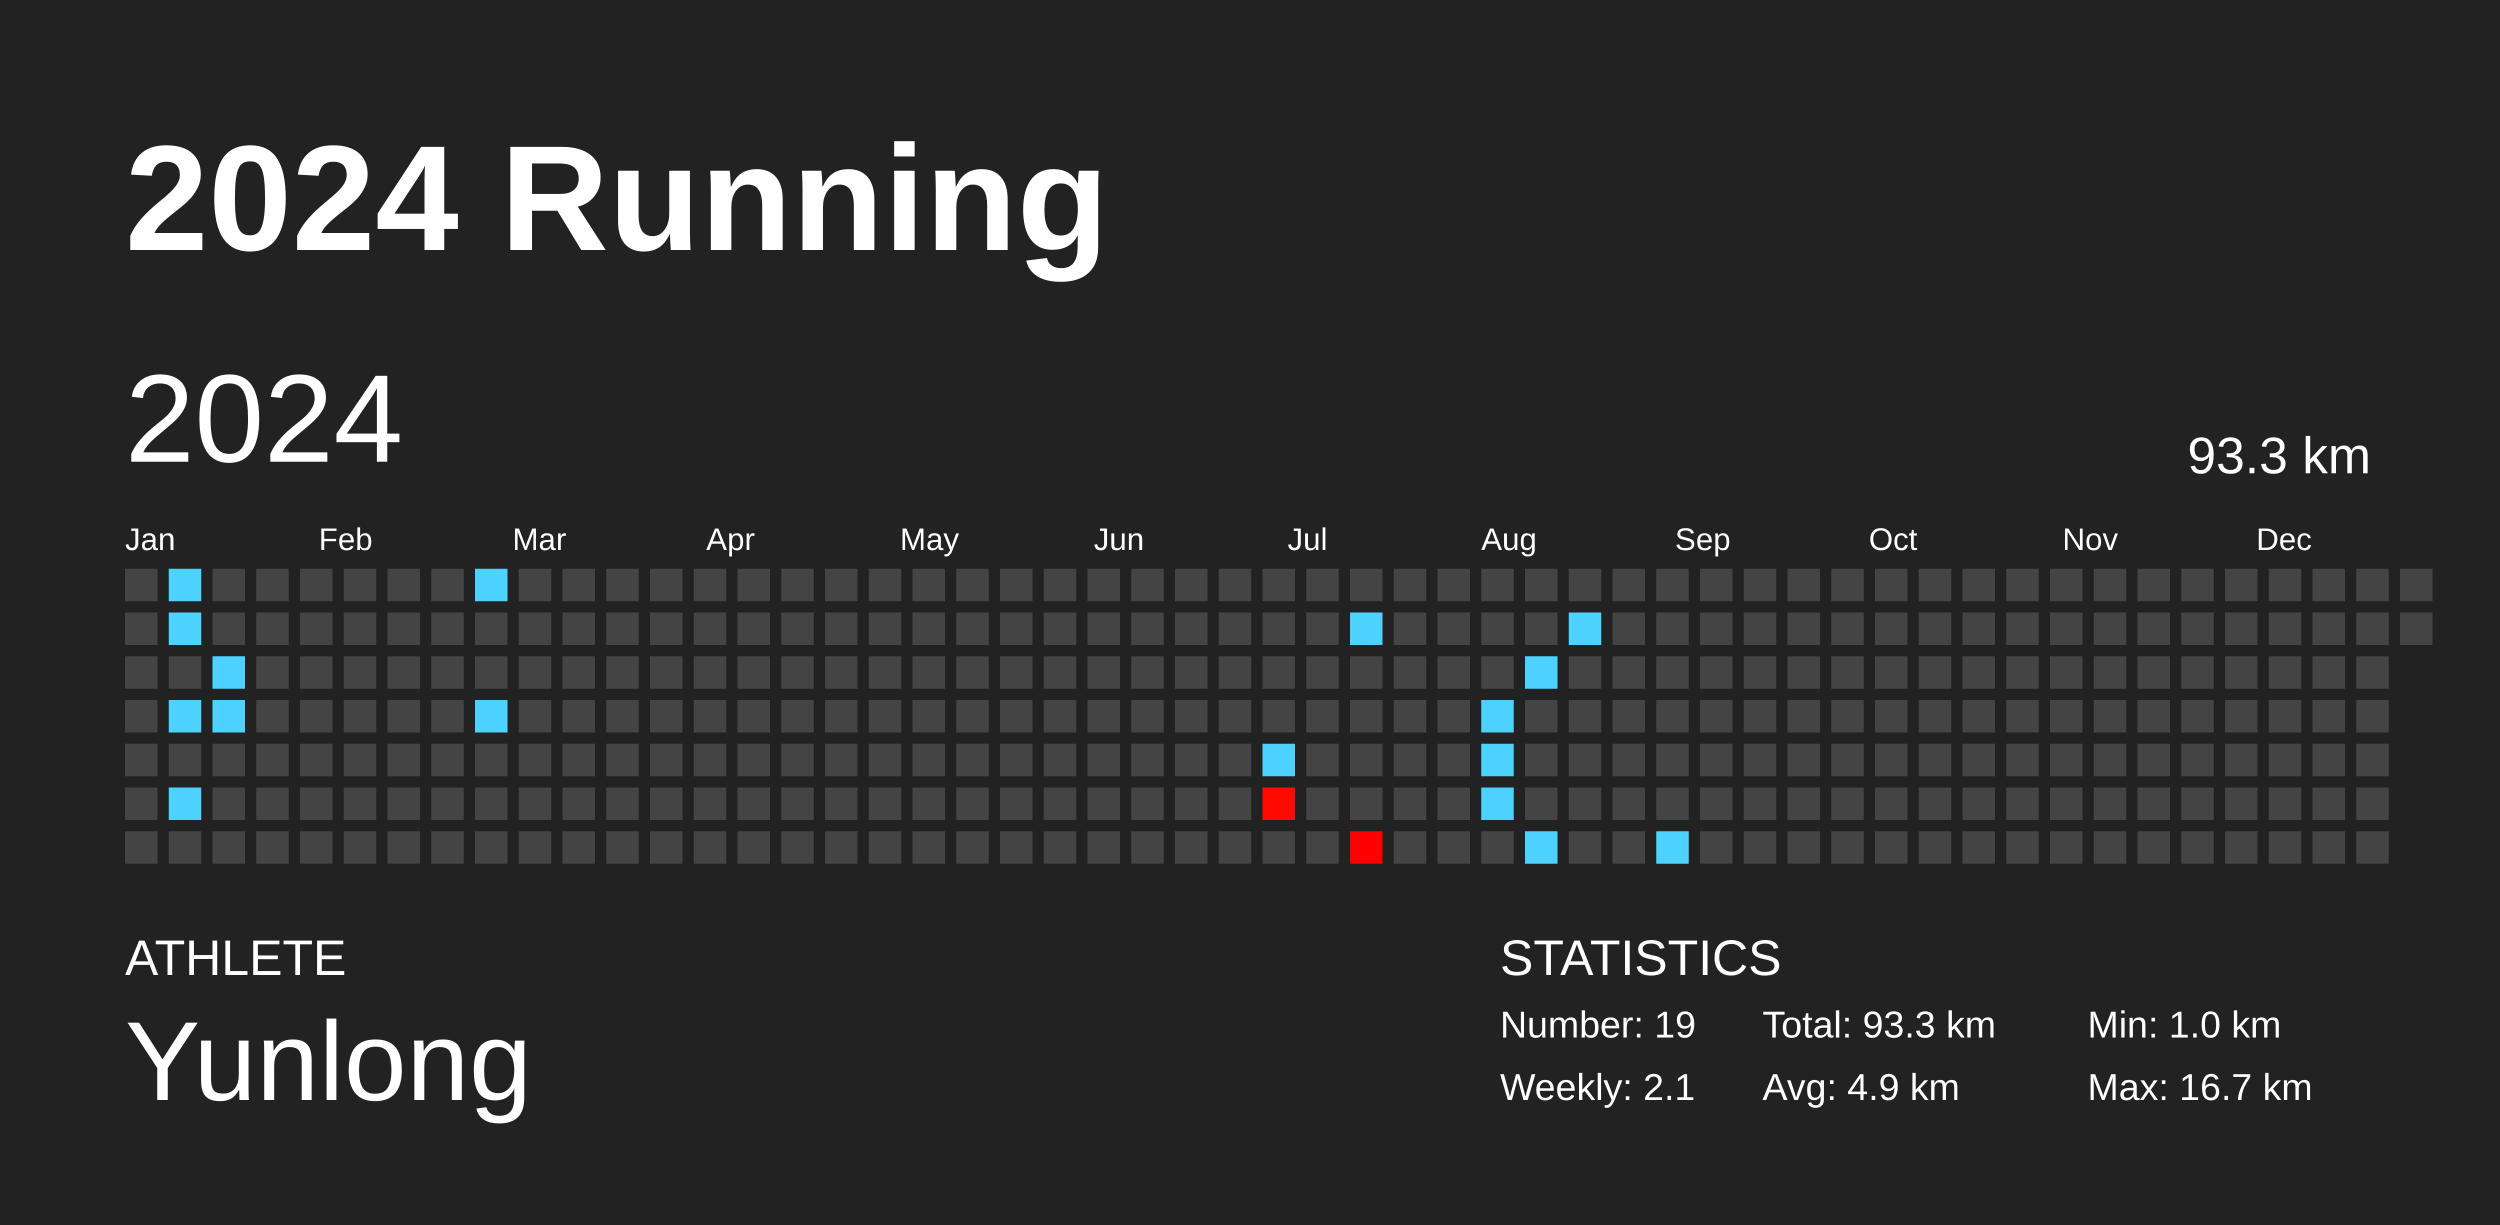
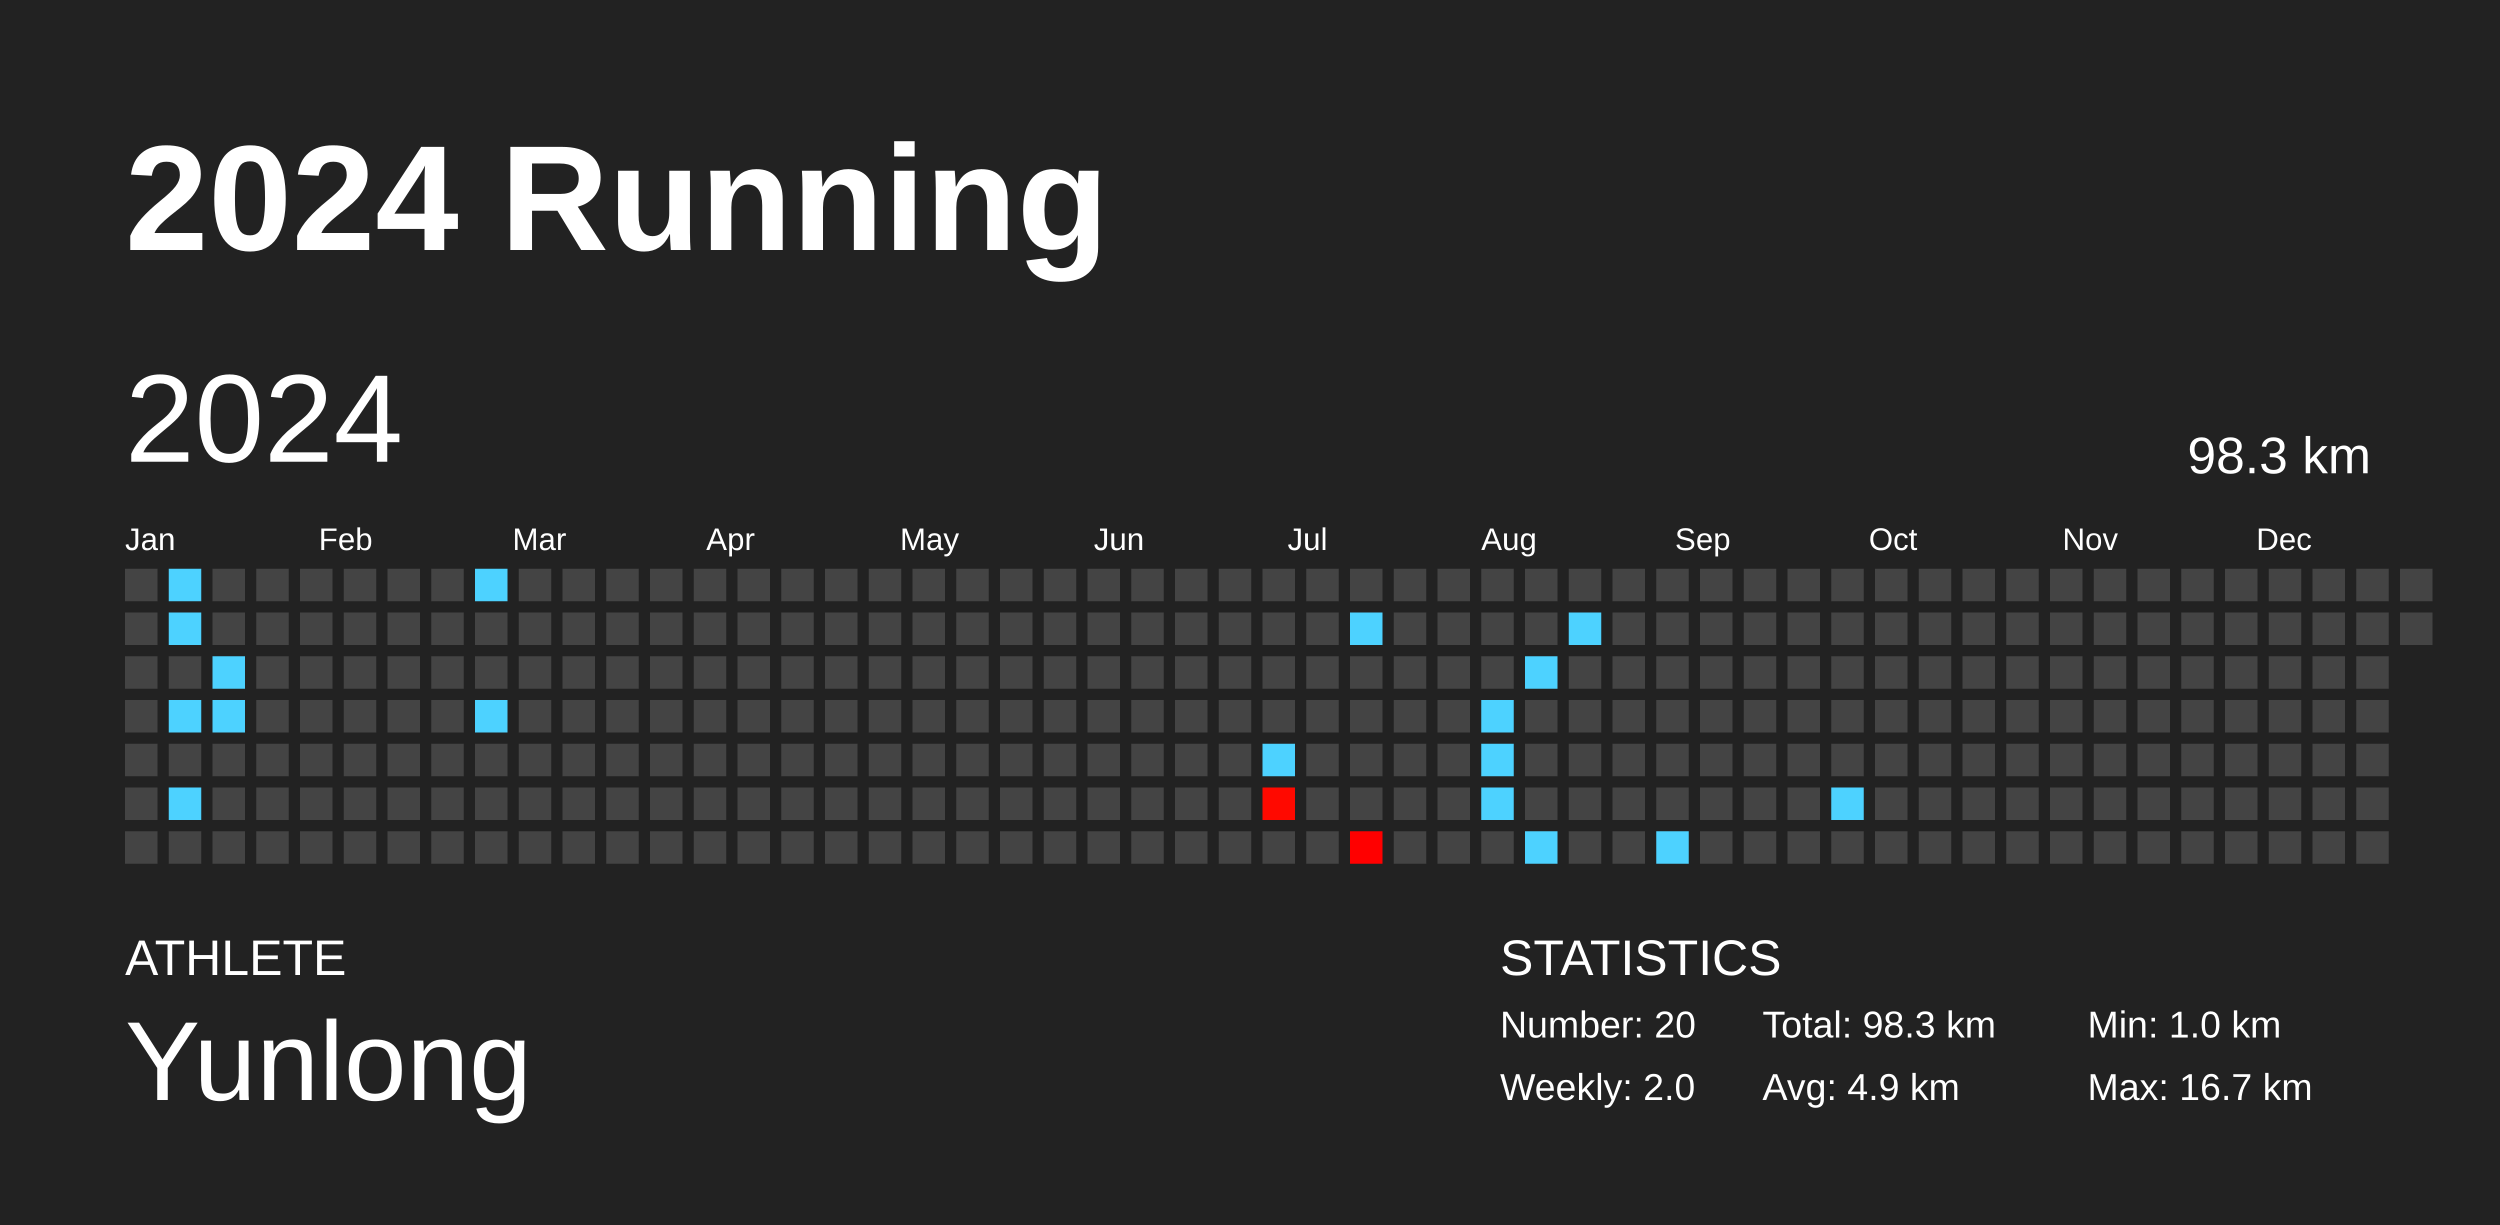
<svg xmlns="http://www.w3.org/2000/svg" baseProfile="full" height="98mm" version="1.1" viewBox="0,0,200,98" width="200mm">
  <defs />
  <rect fill="#222222" height="98" width="200" x="0" y="0" />
  <text fill="#FFFFFF" style="font-size:12px; font-family:Arial; font-weight:bold;" x="10" y="20">2024 Running</text>
  <text fill="#FFFFFF" style="font-size:4px; font-family:Arial" x="10" y="78">ATHLETE</text>
  <text fill="#FFFFFF" style="font-size:9px; font-family:Arial" x="10" y="88">Yunlong</text>
  <text fill="#FFFFFF" style="font-size:4px; font-family:Arial" x="120" y="78">STATISTICS</text>
-   <text fill="#FFFFFF" style="font-size:3px; font-family:Arial" x="120" y="83">Number: 19</text>
-   <text fill="#FFFFFF" style="font-size:3px; font-family:Arial" x="120" y="88">Weekly: 2.1</text>
-   <text fill="#FFFFFF" style="font-size:3px; font-family:Arial" x="141" y="83">Total: 93.3 km</text>
+   <text fill="#FFFFFF" style="font-size:3px; font-family:Arial" x="120" y="83">Number: 20</text>
+   <text fill="#FFFFFF" style="font-size:3px; font-family:Arial" x="120" y="88">Weekly: 2.0</text>
+   <text fill="#FFFFFF" style="font-size:3px; font-family:Arial" x="141" y="83">Total: 98.3 km</text>
  <text fill="#FFFFFF" style="font-size:3px; font-family:Arial" x="141" y="88">Avg: 4.9 km</text>
  <text fill="#FFFFFF" style="font-size:3px; font-family:Arial" x="167" y="83">Min: 1.0 km</text>
  <text fill="#FFFFFF" style="font-size:3px; font-family:Arial" x="167" y="88">Max: 16.7 km</text>
  <text dominant-baseline="hanging" fill="#FFFFFF" style="font-size:10.0px; font-family:Arial;" x="10" y="30">2024</text>
-   <text dominant-baseline="hanging" fill="#FFFFFF" style="font-size:4.125px; font-family:Arial;" x="175" y="35">93.3 km</text>
+   <text dominant-baseline="hanging" fill="#FFFFFF" style="font-size:4.125px; font-family:Arial;" x="175" y="35">98.3 km</text>
  <text fill="#FFFFFF" style="font-size:2.5px; font-family:Arial" x="10.0" y="44">Jan</text>
  <text fill="#FFFFFF" style="font-size:2.5px; font-family:Arial" x="25.5" y="44">Feb</text>
  <text fill="#FFFFFF" style="font-size:2.5px; font-family:Arial" x="41.0" y="44">Mar</text>
  <text fill="#FFFFFF" style="font-size:2.5px; font-family:Arial" x="56.5" y="44">Apr</text>
  <text fill="#FFFFFF" style="font-size:2.5px; font-family:Arial" x="72.0" y="44">May</text>
  <text fill="#FFFFFF" style="font-size:2.5px; font-family:Arial" x="87.5" y="44">Jun</text>
  <text fill="#FFFFFF" style="font-size:2.5px; font-family:Arial" x="103.0" y="44">Jul</text>
  <text fill="#FFFFFF" style="font-size:2.5px; font-family:Arial" x="118.5" y="44">Aug</text>
  <text fill="#FFFFFF" style="font-size:2.5px; font-family:Arial" x="134.0" y="44">Sep</text>
  <text fill="#FFFFFF" style="font-size:2.5px; font-family:Arial" x="149.5" y="44">Oct</text>
  <text fill="#FFFFFF" style="font-size:2.5px; font-family:Arial" x="165.0" y="44">Nov</text>
  <text fill="#FFFFFF" style="font-size:2.5px; font-family:Arial" x="180.5" y="44">Dec</text>
  <rect fill="#444444" height="2.6" width="2.6" x="10.0" y="45.5" />
  <rect fill="#444444" height="2.6" width="2.6" x="10.0" y="49.0" />
  <rect fill="#444444" height="2.6" width="2.6" x="10.0" y="52.5" />
  <rect fill="#444444" height="2.6" width="2.6" x="10.0" y="56.0" />
  <rect fill="#444444" height="2.6" width="2.6" x="10.0" y="59.5" />
  <rect fill="#444444" height="2.6" width="2.6" x="10.0" y="63.0" />
  <rect fill="#444444" height="2.6" width="2.6" x="10.0" y="66.5" />
  <rect fill="#4dd2ff" height="2.6" width="2.6" x="13.5" y="45.5" />
  <rect fill="#4dd2ff" height="2.6" width="2.6" x="13.5" y="49.0" />
  <rect fill="#444444" height="2.6" width="2.6" x="13.5" y="52.5" />
  <rect fill="#4dd2ff" height="2.6" width="2.6" x="13.5" y="56.0" />
  <rect fill="#444444" height="2.6" width="2.6" x="13.5" y="59.5" />
  <rect fill="#4dd2ff" height="2.6" width="2.6" x="13.5" y="63.0" />
  <rect fill="#444444" height="2.6" width="2.6" x="13.5" y="66.5" />
  <rect fill="#444444" height="2.6" width="2.6" x="17.0" y="45.5" />
  <rect fill="#444444" height="2.6" width="2.6" x="17.0" y="49.0" />
  <rect fill="#4dd2ff" height="2.6" width="2.6" x="17.0" y="52.5" />
  <rect fill="#4dd2ff" height="2.6" width="2.6" x="17.0" y="56.0" />
  <rect fill="#444444" height="2.6" width="2.6" x="17.0" y="59.5" />
  <rect fill="#444444" height="2.6" width="2.6" x="17.0" y="63.0" />
  <rect fill="#444444" height="2.6" width="2.6" x="17.0" y="66.5" />
  <rect fill="#444444" height="2.6" width="2.6" x="20.5" y="45.5" />
  <rect fill="#444444" height="2.6" width="2.6" x="20.5" y="49.0" />
  <rect fill="#444444" height="2.6" width="2.6" x="20.5" y="52.5" />
  <rect fill="#444444" height="2.6" width="2.6" x="20.5" y="56.0" />
  <rect fill="#444444" height="2.6" width="2.6" x="20.5" y="59.5" />
  <rect fill="#444444" height="2.6" width="2.6" x="20.5" y="63.0" />
  <rect fill="#444444" height="2.6" width="2.6" x="20.5" y="66.5" />
  <rect fill="#444444" height="2.6" width="2.6" x="24.0" y="45.5" />
  <rect fill="#444444" height="2.6" width="2.6" x="24.0" y="49.0" />
  <rect fill="#444444" height="2.6" width="2.6" x="24.0" y="52.5" />
  <rect fill="#444444" height="2.6" width="2.6" x="24.0" y="56.0" />
  <rect fill="#444444" height="2.6" width="2.6" x="24.0" y="59.5" />
  <rect fill="#444444" height="2.6" width="2.6" x="24.0" y="63.0" />
  <rect fill="#444444" height="2.6" width="2.6" x="24.0" y="66.5" />
  <rect fill="#444444" height="2.6" width="2.6" x="27.5" y="45.5" />
  <rect fill="#444444" height="2.6" width="2.6" x="27.5" y="49.0" />
  <rect fill="#444444" height="2.6" width="2.6" x="27.5" y="52.5" />
  <rect fill="#444444" height="2.6" width="2.6" x="27.5" y="56.0" />
  <rect fill="#444444" height="2.6" width="2.6" x="27.5" y="59.5" />
  <rect fill="#444444" height="2.6" width="2.6" x="27.5" y="63.0" />
  <rect fill="#444444" height="2.6" width="2.6" x="27.5" y="66.5" />
  <rect fill="#444444" height="2.6" width="2.6" x="31.0" y="45.5" />
  <rect fill="#444444" height="2.6" width="2.6" x="31.0" y="49.0" />
  <rect fill="#444444" height="2.6" width="2.6" x="31.0" y="52.5" />
  <rect fill="#444444" height="2.6" width="2.6" x="31.0" y="56.0" />
  <rect fill="#444444" height="2.6" width="2.6" x="31.0" y="59.5" />
  <rect fill="#444444" height="2.6" width="2.6" x="31.0" y="63.0" />
  <rect fill="#444444" height="2.6" width="2.6" x="31.0" y="66.5" />
  <rect fill="#444444" height="2.6" width="2.6" x="34.5" y="45.5" />
  <rect fill="#444444" height="2.6" width="2.6" x="34.5" y="49.0" />
  <rect fill="#444444" height="2.6" width="2.6" x="34.5" y="52.5" />
  <rect fill="#444444" height="2.6" width="2.6" x="34.5" y="56.0" />
  <rect fill="#444444" height="2.6" width="2.6" x="34.5" y="59.5" />
  <rect fill="#444444" height="2.6" width="2.6" x="34.5" y="63.0" />
  <rect fill="#444444" height="2.6" width="2.6" x="34.5" y="66.5" />
  <rect fill="#4dd2ff" height="2.6" width="2.6" x="38.0" y="45.5" />
  <rect fill="#444444" height="2.6" width="2.6" x="38.0" y="49.0" />
  <rect fill="#444444" height="2.6" width="2.6" x="38.0" y="52.5" />
  <rect fill="#4dd2ff" height="2.6" width="2.6" x="38.0" y="56.0" />
  <rect fill="#444444" height="2.6" width="2.6" x="38.0" y="59.5" />
  <rect fill="#444444" height="2.6" width="2.6" x="38.0" y="63.0" />
  <rect fill="#444444" height="2.6" width="2.6" x="38.0" y="66.5" />
  <rect fill="#444444" height="2.6" width="2.6" x="41.5" y="45.5" />
  <rect fill="#444444" height="2.6" width="2.6" x="41.5" y="49.0" />
  <rect fill="#444444" height="2.6" width="2.6" x="41.5" y="52.5" />
  <rect fill="#444444" height="2.6" width="2.6" x="41.5" y="56.0" />
  <rect fill="#444444" height="2.6" width="2.6" x="41.5" y="59.5" />
  <rect fill="#444444" height="2.6" width="2.6" x="41.5" y="63.0" />
  <rect fill="#444444" height="2.6" width="2.6" x="41.5" y="66.5" />
  <rect fill="#444444" height="2.6" width="2.6" x="45.0" y="45.5" />
  <rect fill="#444444" height="2.6" width="2.6" x="45.0" y="49.0" />
  <rect fill="#444444" height="2.6" width="2.6" x="45.0" y="52.5" />
  <rect fill="#444444" height="2.6" width="2.6" x="45.0" y="56.0" />
  <rect fill="#444444" height="2.6" width="2.6" x="45.0" y="59.5" />
  <rect fill="#444444" height="2.6" width="2.6" x="45.0" y="63.0" />
  <rect fill="#444444" height="2.6" width="2.6" x="45.0" y="66.5" />
  <rect fill="#444444" height="2.6" width="2.6" x="48.5" y="45.5" />
  <rect fill="#444444" height="2.6" width="2.6" x="48.5" y="49.0" />
  <rect fill="#444444" height="2.6" width="2.6" x="48.5" y="52.5" />
  <rect fill="#444444" height="2.6" width="2.6" x="48.5" y="56.0" />
  <rect fill="#444444" height="2.6" width="2.6" x="48.5" y="59.5" />
  <rect fill="#444444" height="2.6" width="2.6" x="48.5" y="63.0" />
  <rect fill="#444444" height="2.6" width="2.6" x="48.5" y="66.5" />
  <rect fill="#444444" height="2.6" width="2.6" x="52.0" y="45.5" />
  <rect fill="#444444" height="2.6" width="2.6" x="52.0" y="49.0" />
  <rect fill="#444444" height="2.6" width="2.6" x="52.0" y="52.5" />
  <rect fill="#444444" height="2.6" width="2.6" x="52.0" y="56.0" />
  <rect fill="#444444" height="2.6" width="2.6" x="52.0" y="59.5" />
  <rect fill="#444444" height="2.6" width="2.6" x="52.0" y="63.0" />
  <rect fill="#444444" height="2.6" width="2.6" x="52.0" y="66.5" />
  <rect fill="#444444" height="2.6" width="2.6" x="55.5" y="45.5" />
  <rect fill="#444444" height="2.6" width="2.6" x="55.5" y="49.0" />
  <rect fill="#444444" height="2.6" width="2.6" x="55.5" y="52.5" />
  <rect fill="#444444" height="2.6" width="2.6" x="55.5" y="56.0" />
  <rect fill="#444444" height="2.6" width="2.6" x="55.5" y="59.5" />
  <rect fill="#444444" height="2.6" width="2.6" x="55.5" y="63.0" />
  <rect fill="#444444" height="2.6" width="2.6" x="55.5" y="66.5" />
  <rect fill="#444444" height="2.6" width="2.6" x="59.0" y="45.5" />
  <rect fill="#444444" height="2.6" width="2.6" x="59.0" y="49.0" />
  <rect fill="#444444" height="2.6" width="2.6" x="59.0" y="52.5" />
  <rect fill="#444444" height="2.6" width="2.6" x="59.0" y="56.0" />
  <rect fill="#444444" height="2.6" width="2.6" x="59.0" y="59.5" />
  <rect fill="#444444" height="2.6" width="2.6" x="59.0" y="63.0" />
  <rect fill="#444444" height="2.6" width="2.6" x="59.0" y="66.5" />
  <rect fill="#444444" height="2.6" width="2.6" x="62.5" y="45.5" />
  <rect fill="#444444" height="2.6" width="2.6" x="62.5" y="49.0" />
  <rect fill="#444444" height="2.6" width="2.6" x="62.5" y="52.5" />
  <rect fill="#444444" height="2.6" width="2.6" x="62.5" y="56.0" />
  <rect fill="#444444" height="2.6" width="2.6" x="62.5" y="59.5" />
  <rect fill="#444444" height="2.6" width="2.6" x="62.5" y="63.0" />
  <rect fill="#444444" height="2.6" width="2.6" x="62.5" y="66.5" />
  <rect fill="#444444" height="2.6" width="2.6" x="66.0" y="45.5" />
  <rect fill="#444444" height="2.6" width="2.6" x="66.0" y="49.0" />
  <rect fill="#444444" height="2.6" width="2.6" x="66.0" y="52.5" />
  <rect fill="#444444" height="2.6" width="2.6" x="66.0" y="56.0" />
  <rect fill="#444444" height="2.6" width="2.6" x="66.0" y="59.5" />
  <rect fill="#444444" height="2.6" width="2.6" x="66.0" y="63.0" />
  <rect fill="#444444" height="2.6" width="2.6" x="66.0" y="66.5" />
  <rect fill="#444444" height="2.6" width="2.6" x="69.5" y="45.5" />
  <rect fill="#444444" height="2.6" width="2.6" x="69.5" y="49.0" />
  <rect fill="#444444" height="2.6" width="2.6" x="69.5" y="52.5" />
  <rect fill="#444444" height="2.6" width="2.6" x="69.5" y="56.0" />
  <rect fill="#444444" height="2.6" width="2.6" x="69.5" y="59.5" />
  <rect fill="#444444" height="2.6" width="2.6" x="69.5" y="63.0" />
  <rect fill="#444444" height="2.6" width="2.6" x="69.5" y="66.5" />
  <rect fill="#444444" height="2.6" width="2.6" x="73.0" y="45.5" />
  <rect fill="#444444" height="2.6" width="2.6" x="73.0" y="49.0" />
  <rect fill="#444444" height="2.6" width="2.6" x="73.0" y="52.5" />
  <rect fill="#444444" height="2.6" width="2.6" x="73.0" y="56.0" />
  <rect fill="#444444" height="2.6" width="2.6" x="73.0" y="59.5" />
  <rect fill="#444444" height="2.6" width="2.6" x="73.0" y="63.0" />
  <rect fill="#444444" height="2.6" width="2.6" x="73.0" y="66.5" />
  <rect fill="#444444" height="2.6" width="2.6" x="76.5" y="45.5" />
  <rect fill="#444444" height="2.6" width="2.6" x="76.5" y="49.0" />
  <rect fill="#444444" height="2.6" width="2.6" x="76.5" y="52.5" />
  <rect fill="#444444" height="2.6" width="2.6" x="76.5" y="56.0" />
  <rect fill="#444444" height="2.6" width="2.6" x="76.5" y="59.5" />
  <rect fill="#444444" height="2.6" width="2.6" x="76.5" y="63.0" />
  <rect fill="#444444" height="2.6" width="2.6" x="76.5" y="66.5" />
  <rect fill="#444444" height="2.6" width="2.6" x="80.0" y="45.5" />
  <rect fill="#444444" height="2.6" width="2.6" x="80.0" y="49.0" />
  <rect fill="#444444" height="2.6" width="2.6" x="80.0" y="52.5" />
  <rect fill="#444444" height="2.6" width="2.6" x="80.0" y="56.0" />
  <rect fill="#444444" height="2.6" width="2.6" x="80.0" y="59.5" />
  <rect fill="#444444" height="2.6" width="2.6" x="80.0" y="63.0" />
  <rect fill="#444444" height="2.6" width="2.6" x="80.0" y="66.5" />
  <rect fill="#444444" height="2.6" width="2.6" x="83.5" y="45.5" />
  <rect fill="#444444" height="2.6" width="2.6" x="83.5" y="49.0" />
  <rect fill="#444444" height="2.6" width="2.6" x="83.5" y="52.5" />
  <rect fill="#444444" height="2.6" width="2.6" x="83.5" y="56.0" />
  <rect fill="#444444" height="2.6" width="2.6" x="83.5" y="59.5" />
  <rect fill="#444444" height="2.6" width="2.6" x="83.5" y="63.0" />
  <rect fill="#444444" height="2.6" width="2.6" x="83.5" y="66.5" />
  <rect fill="#444444" height="2.6" width="2.6" x="87.0" y="45.5" />
  <rect fill="#444444" height="2.6" width="2.6" x="87.0" y="49.0" />
  <rect fill="#444444" height="2.6" width="2.6" x="87.0" y="52.5" />
  <rect fill="#444444" height="2.6" width="2.6" x="87.0" y="56.0" />
  <rect fill="#444444" height="2.6" width="2.6" x="87.0" y="59.5" />
  <rect fill="#444444" height="2.6" width="2.6" x="87.0" y="63.0" />
  <rect fill="#444444" height="2.6" width="2.6" x="87.0" y="66.5" />
  <rect fill="#444444" height="2.6" width="2.6" x="90.5" y="45.5" />
  <rect fill="#444444" height="2.6" width="2.6" x="90.5" y="49.0" />
  <rect fill="#444444" height="2.6" width="2.6" x="90.5" y="52.5" />
  <rect fill="#444444" height="2.6" width="2.6" x="90.5" y="56.0" />
  <rect fill="#444444" height="2.6" width="2.6" x="90.5" y="59.5" />
  <rect fill="#444444" height="2.6" width="2.6" x="90.5" y="63.0" />
  <rect fill="#444444" height="2.6" width="2.6" x="90.5" y="66.5" />
  <rect fill="#444444" height="2.6" width="2.6" x="94.0" y="45.5" />
  <rect fill="#444444" height="2.6" width="2.6" x="94.0" y="49.0" />
  <rect fill="#444444" height="2.6" width="2.6" x="94.0" y="52.5" />
  <rect fill="#444444" height="2.6" width="2.6" x="94.0" y="56.0" />
  <rect fill="#444444" height="2.6" width="2.6" x="94.0" y="59.5" />
  <rect fill="#444444" height="2.6" width="2.6" x="94.0" y="63.0" />
  <rect fill="#444444" height="2.6" width="2.6" x="94.0" y="66.5" />
  <rect fill="#444444" height="2.6" width="2.6" x="97.5" y="45.5" />
  <rect fill="#444444" height="2.6" width="2.6" x="97.5" y="49.0" />
  <rect fill="#444444" height="2.6" width="2.6" x="97.5" y="52.5" />
  <rect fill="#444444" height="2.6" width="2.6" x="97.5" y="56.0" />
  <rect fill="#444444" height="2.6" width="2.6" x="97.5" y="59.5" />
  <rect fill="#444444" height="2.6" width="2.6" x="97.5" y="63.0" />
  <rect fill="#444444" height="2.6" width="2.6" x="97.5" y="66.5" />
  <rect fill="#444444" height="2.6" width="2.6" x="101.0" y="45.5" />
  <rect fill="#444444" height="2.6" width="2.6" x="101.0" y="49.0" />
  <rect fill="#444444" height="2.6" width="2.6" x="101.0" y="52.5" />
  <rect fill="#444444" height="2.6" width="2.6" x="101.0" y="56.0" />
  <rect fill="#4dd2ff" height="2.6" width="2.6" x="101.0" y="59.5" />
  <rect fill="#ff0900" height="2.6" width="2.6" x="101.0" y="63.0" />
  <rect fill="#444444" height="2.6" width="2.6" x="101.0" y="66.5" />
  <rect fill="#444444" height="2.6" width="2.6" x="104.5" y="45.5" />
  <rect fill="#444444" height="2.6" width="2.6" x="104.5" y="49.0" />
  <rect fill="#444444" height="2.6" width="2.6" x="104.5" y="52.5" />
  <rect fill="#444444" height="2.6" width="2.6" x="104.5" y="56.0" />
  <rect fill="#444444" height="2.6" width="2.6" x="104.5" y="59.5" />
  <rect fill="#444444" height="2.6" width="2.6" x="104.5" y="63.0" />
  <rect fill="#444444" height="2.6" width="2.6" x="104.5" y="66.5" />
  <rect fill="#444444" height="2.6" width="2.6" x="108.0" y="45.5" />
  <rect fill="#4dd2ff" height="2.6" width="2.6" x="108.0" y="49.0" />
  <rect fill="#444444" height="2.6" width="2.6" x="108.0" y="52.5" />
  <rect fill="#444444" height="2.6" width="2.6" x="108.0" y="56.0" />
  <rect fill="#444444" height="2.6" width="2.6" x="108.0" y="59.5" />
  <rect fill="#444444" height="2.6" width="2.6" x="108.0" y="63.0" />
  <rect fill="#ff0000" height="2.6" width="2.6" x="108.0" y="66.5" />
  <rect fill="#444444" height="2.6" width="2.6" x="111.5" y="45.5" />
  <rect fill="#444444" height="2.6" width="2.6" x="111.5" y="49.0" />
  <rect fill="#444444" height="2.6" width="2.6" x="111.5" y="52.5" />
  <rect fill="#444444" height="2.6" width="2.6" x="111.5" y="56.0" />
  <rect fill="#444444" height="2.6" width="2.6" x="111.5" y="59.5" />
  <rect fill="#444444" height="2.6" width="2.6" x="111.5" y="63.0" />
  <rect fill="#444444" height="2.6" width="2.6" x="111.5" y="66.5" />
  <rect fill="#444444" height="2.6" width="2.6" x="115.0" y="45.5" />
  <rect fill="#444444" height="2.6" width="2.6" x="115.0" y="49.0" />
  <rect fill="#444444" height="2.6" width="2.6" x="115.0" y="52.5" />
  <rect fill="#444444" height="2.6" width="2.6" x="115.0" y="56.0" />
  <rect fill="#444444" height="2.6" width="2.6" x="115.0" y="59.5" />
  <rect fill="#444444" height="2.6" width="2.6" x="115.0" y="63.0" />
  <rect fill="#444444" height="2.6" width="2.6" x="115.0" y="66.5" />
  <rect fill="#444444" height="2.6" width="2.6" x="118.5" y="45.5" />
  <rect fill="#444444" height="2.6" width="2.6" x="118.5" y="49.0" />
  <rect fill="#444444" height="2.6" width="2.6" x="118.5" y="52.5" />
  <rect fill="#4dd2ff" height="2.6" width="2.6" x="118.5" y="56.0" />
  <rect fill="#4dd2ff" height="2.6" width="2.6" x="118.5" y="59.5" />
  <rect fill="#4dd2ff" height="2.6" width="2.6" x="118.5" y="63.0" />
  <rect fill="#444444" height="2.6" width="2.6" x="118.5" y="66.5" />
  <rect fill="#444444" height="2.6" width="2.6" x="122.0" y="45.5" />
  <rect fill="#444444" height="2.6" width="2.6" x="122.0" y="49.0" />
  <rect fill="#4dd2ff" height="2.6" width="2.6" x="122.0" y="52.5" />
  <rect fill="#444444" height="2.6" width="2.6" x="122.0" y="56.0" />
  <rect fill="#444444" height="2.6" width="2.6" x="122.0" y="59.5" />
  <rect fill="#444444" height="2.6" width="2.6" x="122.0" y="63.0" />
  <rect fill="#4dd2ff" height="2.6" width="2.6" x="122.0" y="66.5" />
  <rect fill="#444444" height="2.6" width="2.6" x="125.5" y="45.5" />
  <rect fill="#4dd2ff" height="2.6" width="2.6" x="125.5" y="49.0" />
  <rect fill="#444444" height="2.6" width="2.6" x="125.5" y="52.5" />
  <rect fill="#444444" height="2.6" width="2.6" x="125.5" y="56.0" />
  <rect fill="#444444" height="2.6" width="2.6" x="125.5" y="59.5" />
  <rect fill="#444444" height="2.6" width="2.6" x="125.5" y="63.0" />
  <rect fill="#444444" height="2.6" width="2.6" x="125.5" y="66.5" />
  <rect fill="#444444" height="2.6" width="2.6" x="129.0" y="45.5" />
  <rect fill="#444444" height="2.6" width="2.6" x="129.0" y="49.0" />
  <rect fill="#444444" height="2.6" width="2.6" x="129.0" y="52.5" />
  <rect fill="#444444" height="2.6" width="2.6" x="129.0" y="56.0" />
  <rect fill="#444444" height="2.6" width="2.6" x="129.0" y="59.5" />
  <rect fill="#444444" height="2.6" width="2.6" x="129.0" y="63.0" />
  <rect fill="#444444" height="2.6" width="2.6" x="129.0" y="66.5" />
  <rect fill="#444444" height="2.6" width="2.6" x="132.5" y="45.5" />
  <rect fill="#444444" height="2.6" width="2.6" x="132.5" y="49.0" />
  <rect fill="#444444" height="2.6" width="2.6" x="132.5" y="52.5" />
  <rect fill="#444444" height="2.6" width="2.6" x="132.5" y="56.0" />
  <rect fill="#444444" height="2.6" width="2.6" x="132.5" y="59.5" />
  <rect fill="#444444" height="2.6" width="2.6" x="132.5" y="63.0" />
  <rect fill="#4dd2ff" height="2.6" width="2.6" x="132.5" y="66.5" />
  <rect fill="#444444" height="2.6" width="2.6" x="136.0" y="45.5" />
  <rect fill="#444444" height="2.6" width="2.6" x="136.0" y="49.0" />
  <rect fill="#444444" height="2.6" width="2.6" x="136.0" y="52.5" />
  <rect fill="#444444" height="2.6" width="2.6" x="136.0" y="56.0" />
  <rect fill="#444444" height="2.6" width="2.6" x="136.0" y="59.5" />
  <rect fill="#444444" height="2.6" width="2.6" x="136.0" y="63.0" />
  <rect fill="#444444" height="2.6" width="2.6" x="136.0" y="66.5" />
  <rect fill="#444444" height="2.6" width="2.6" x="139.5" y="45.5" />
  <rect fill="#444444" height="2.6" width="2.6" x="139.5" y="49.0" />
  <rect fill="#444444" height="2.6" width="2.6" x="139.5" y="52.5" />
  <rect fill="#444444" height="2.6" width="2.6" x="139.5" y="56.0" />
  <rect fill="#444444" height="2.6" width="2.6" x="139.5" y="59.5" />
  <rect fill="#444444" height="2.6" width="2.6" x="139.5" y="63.0" />
  <rect fill="#444444" height="2.6" width="2.6" x="139.5" y="66.5" />
  <rect fill="#444444" height="2.6" width="2.6" x="143.0" y="45.5" />
  <rect fill="#444444" height="2.6" width="2.6" x="143.0" y="49.0" />
  <rect fill="#444444" height="2.6" width="2.6" x="143.0" y="52.5" />
  <rect fill="#444444" height="2.6" width="2.6" x="143.0" y="56.0" />
  <rect fill="#444444" height="2.6" width="2.6" x="143.0" y="59.5" />
  <rect fill="#444444" height="2.6" width="2.6" x="143.0" y="63.0" />
  <rect fill="#444444" height="2.6" width="2.6" x="143.0" y="66.5" />
  <rect fill="#444444" height="2.6" width="2.6" x="146.5" y="45.5" />
  <rect fill="#444444" height="2.6" width="2.6" x="146.5" y="49.0" />
  <rect fill="#444444" height="2.6" width="2.6" x="146.5" y="52.5" />
  <rect fill="#444444" height="2.6" width="2.6" x="146.5" y="56.0" />
  <rect fill="#444444" height="2.6" width="2.6" x="146.5" y="59.5" />
-   <rect fill="#444444" height="2.6" width="2.6" x="146.5" y="63.0" />
+   <rect fill="#4dd2ff" height="2.6" width="2.6" x="146.5" y="63.0" />
  <rect fill="#444444" height="2.6" width="2.6" x="146.5" y="66.5" />
  <rect fill="#444444" height="2.6" width="2.6" x="150.0" y="45.5" />
  <rect fill="#444444" height="2.6" width="2.6" x="150.0" y="49.0" />
  <rect fill="#444444" height="2.6" width="2.6" x="150.0" y="52.5" />
  <rect fill="#444444" height="2.6" width="2.6" x="150.0" y="56.0" />
  <rect fill="#444444" height="2.6" width="2.6" x="150.0" y="59.5" />
  <rect fill="#444444" height="2.6" width="2.6" x="150.0" y="63.0" />
  <rect fill="#444444" height="2.6" width="2.6" x="150.0" y="66.5" />
  <rect fill="#444444" height="2.6" width="2.6" x="153.5" y="45.5" />
  <rect fill="#444444" height="2.6" width="2.6" x="153.5" y="49.0" />
  <rect fill="#444444" height="2.6" width="2.6" x="153.5" y="52.5" />
  <rect fill="#444444" height="2.6" width="2.6" x="153.5" y="56.0" />
  <rect fill="#444444" height="2.6" width="2.6" x="153.5" y="59.5" />
  <rect fill="#444444" height="2.6" width="2.6" x="153.5" y="63.0" />
  <rect fill="#444444" height="2.6" width="2.6" x="153.5" y="66.5" />
  <rect fill="#444444" height="2.6" width="2.6" x="157.0" y="45.5" />
  <rect fill="#444444" height="2.6" width="2.6" x="157.0" y="49.0" />
  <rect fill="#444444" height="2.6" width="2.6" x="157.0" y="52.5" />
  <rect fill="#444444" height="2.6" width="2.6" x="157.0" y="56.0" />
  <rect fill="#444444" height="2.6" width="2.6" x="157.0" y="59.5" />
  <rect fill="#444444" height="2.6" width="2.6" x="157.0" y="63.0" />
  <rect fill="#444444" height="2.6" width="2.6" x="157.0" y="66.5" />
  <rect fill="#444444" height="2.6" width="2.6" x="160.5" y="45.5" />
  <rect fill="#444444" height="2.6" width="2.6" x="160.5" y="49.0" />
  <rect fill="#444444" height="2.6" width="2.6" x="160.5" y="52.5" />
  <rect fill="#444444" height="2.6" width="2.6" x="160.5" y="56.0" />
  <rect fill="#444444" height="2.6" width="2.6" x="160.5" y="59.5" />
  <rect fill="#444444" height="2.6" width="2.6" x="160.5" y="63.0" />
  <rect fill="#444444" height="2.6" width="2.6" x="160.5" y="66.5" />
  <rect fill="#444444" height="2.6" width="2.6" x="164.0" y="45.5" />
  <rect fill="#444444" height="2.6" width="2.6" x="164.0" y="49.0" />
  <rect fill="#444444" height="2.6" width="2.6" x="164.0" y="52.5" />
  <rect fill="#444444" height="2.6" width="2.6" x="164.0" y="56.0" />
  <rect fill="#444444" height="2.6" width="2.6" x="164.0" y="59.5" />
  <rect fill="#444444" height="2.6" width="2.6" x="164.0" y="63.0" />
  <rect fill="#444444" height="2.6" width="2.6" x="164.0" y="66.5" />
  <rect fill="#444444" height="2.6" width="2.6" x="167.5" y="45.5" />
  <rect fill="#444444" height="2.6" width="2.6" x="167.5" y="49.0" />
  <rect fill="#444444" height="2.6" width="2.6" x="167.5" y="52.5" />
  <rect fill="#444444" height="2.6" width="2.6" x="167.5" y="56.0" />
  <rect fill="#444444" height="2.6" width="2.6" x="167.5" y="59.5" />
  <rect fill="#444444" height="2.6" width="2.6" x="167.5" y="63.0" />
  <rect fill="#444444" height="2.6" width="2.6" x="167.5" y="66.5" />
  <rect fill="#444444" height="2.6" width="2.6" x="171.0" y="45.5" />
  <rect fill="#444444" height="2.6" width="2.6" x="171.0" y="49.0" />
  <rect fill="#444444" height="2.6" width="2.6" x="171.0" y="52.5" />
  <rect fill="#444444" height="2.6" width="2.6" x="171.0" y="56.0" />
  <rect fill="#444444" height="2.6" width="2.6" x="171.0" y="59.5" />
  <rect fill="#444444" height="2.6" width="2.6" x="171.0" y="63.0" />
  <rect fill="#444444" height="2.6" width="2.6" x="171.0" y="66.5" />
  <rect fill="#444444" height="2.6" width="2.6" x="174.5" y="45.5" />
  <rect fill="#444444" height="2.6" width="2.6" x="174.5" y="49.0" />
  <rect fill="#444444" height="2.6" width="2.6" x="174.5" y="52.5" />
  <rect fill="#444444" height="2.6" width="2.6" x="174.5" y="56.0" />
  <rect fill="#444444" height="2.6" width="2.6" x="174.5" y="59.5" />
  <rect fill="#444444" height="2.6" width="2.6" x="174.5" y="63.0" />
  <rect fill="#444444" height="2.6" width="2.6" x="174.5" y="66.5" />
  <rect fill="#444444" height="2.6" width="2.6" x="178.0" y="45.5" />
  <rect fill="#444444" height="2.6" width="2.6" x="178.0" y="49.0" />
  <rect fill="#444444" height="2.6" width="2.6" x="178.0" y="52.5" />
  <rect fill="#444444" height="2.6" width="2.6" x="178.0" y="56.0" />
  <rect fill="#444444" height="2.6" width="2.6" x="178.0" y="59.5" />
  <rect fill="#444444" height="2.6" width="2.6" x="178.0" y="63.0" />
  <rect fill="#444444" height="2.6" width="2.6" x="178.0" y="66.5" />
  <rect fill="#444444" height="2.6" width="2.6" x="181.5" y="45.5" />
  <rect fill="#444444" height="2.6" width="2.6" x="181.5" y="49.0" />
  <rect fill="#444444" height="2.6" width="2.6" x="181.5" y="52.5" />
  <rect fill="#444444" height="2.6" width="2.6" x="181.5" y="56.0" />
  <rect fill="#444444" height="2.6" width="2.6" x="181.5" y="59.5" />
  <rect fill="#444444" height="2.6" width="2.6" x="181.5" y="63.0" />
  <rect fill="#444444" height="2.6" width="2.6" x="181.5" y="66.5" />
  <rect fill="#444444" height="2.6" width="2.6" x="185.0" y="45.5" />
  <rect fill="#444444" height="2.6" width="2.6" x="185.0" y="49.0" />
  <rect fill="#444444" height="2.6" width="2.6" x="185.0" y="52.5" />
  <rect fill="#444444" height="2.6" width="2.6" x="185.0" y="56.0" />
  <rect fill="#444444" height="2.6" width="2.6" x="185.0" y="59.5" />
  <rect fill="#444444" height="2.6" width="2.6" x="185.0" y="63.0" />
  <rect fill="#444444" height="2.6" width="2.6" x="185.0" y="66.5" />
  <rect fill="#444444" height="2.6" width="2.6" x="188.5" y="45.5" />
  <rect fill="#444444" height="2.6" width="2.6" x="188.5" y="49.0" />
  <rect fill="#444444" height="2.6" width="2.6" x="188.5" y="52.5" />
  <rect fill="#444444" height="2.6" width="2.6" x="188.5" y="56.0" />
  <rect fill="#444444" height="2.6" width="2.6" x="188.5" y="59.5" />
  <rect fill="#444444" height="2.6" width="2.6" x="188.5" y="63.0" />
  <rect fill="#444444" height="2.6" width="2.6" x="188.5" y="66.5" />
  <rect fill="#444444" height="2.6" width="2.6" x="192.0" y="45.5" />
  <rect fill="#444444" height="2.6" width="2.6" x="192.0" y="49.0" />
</svg>
